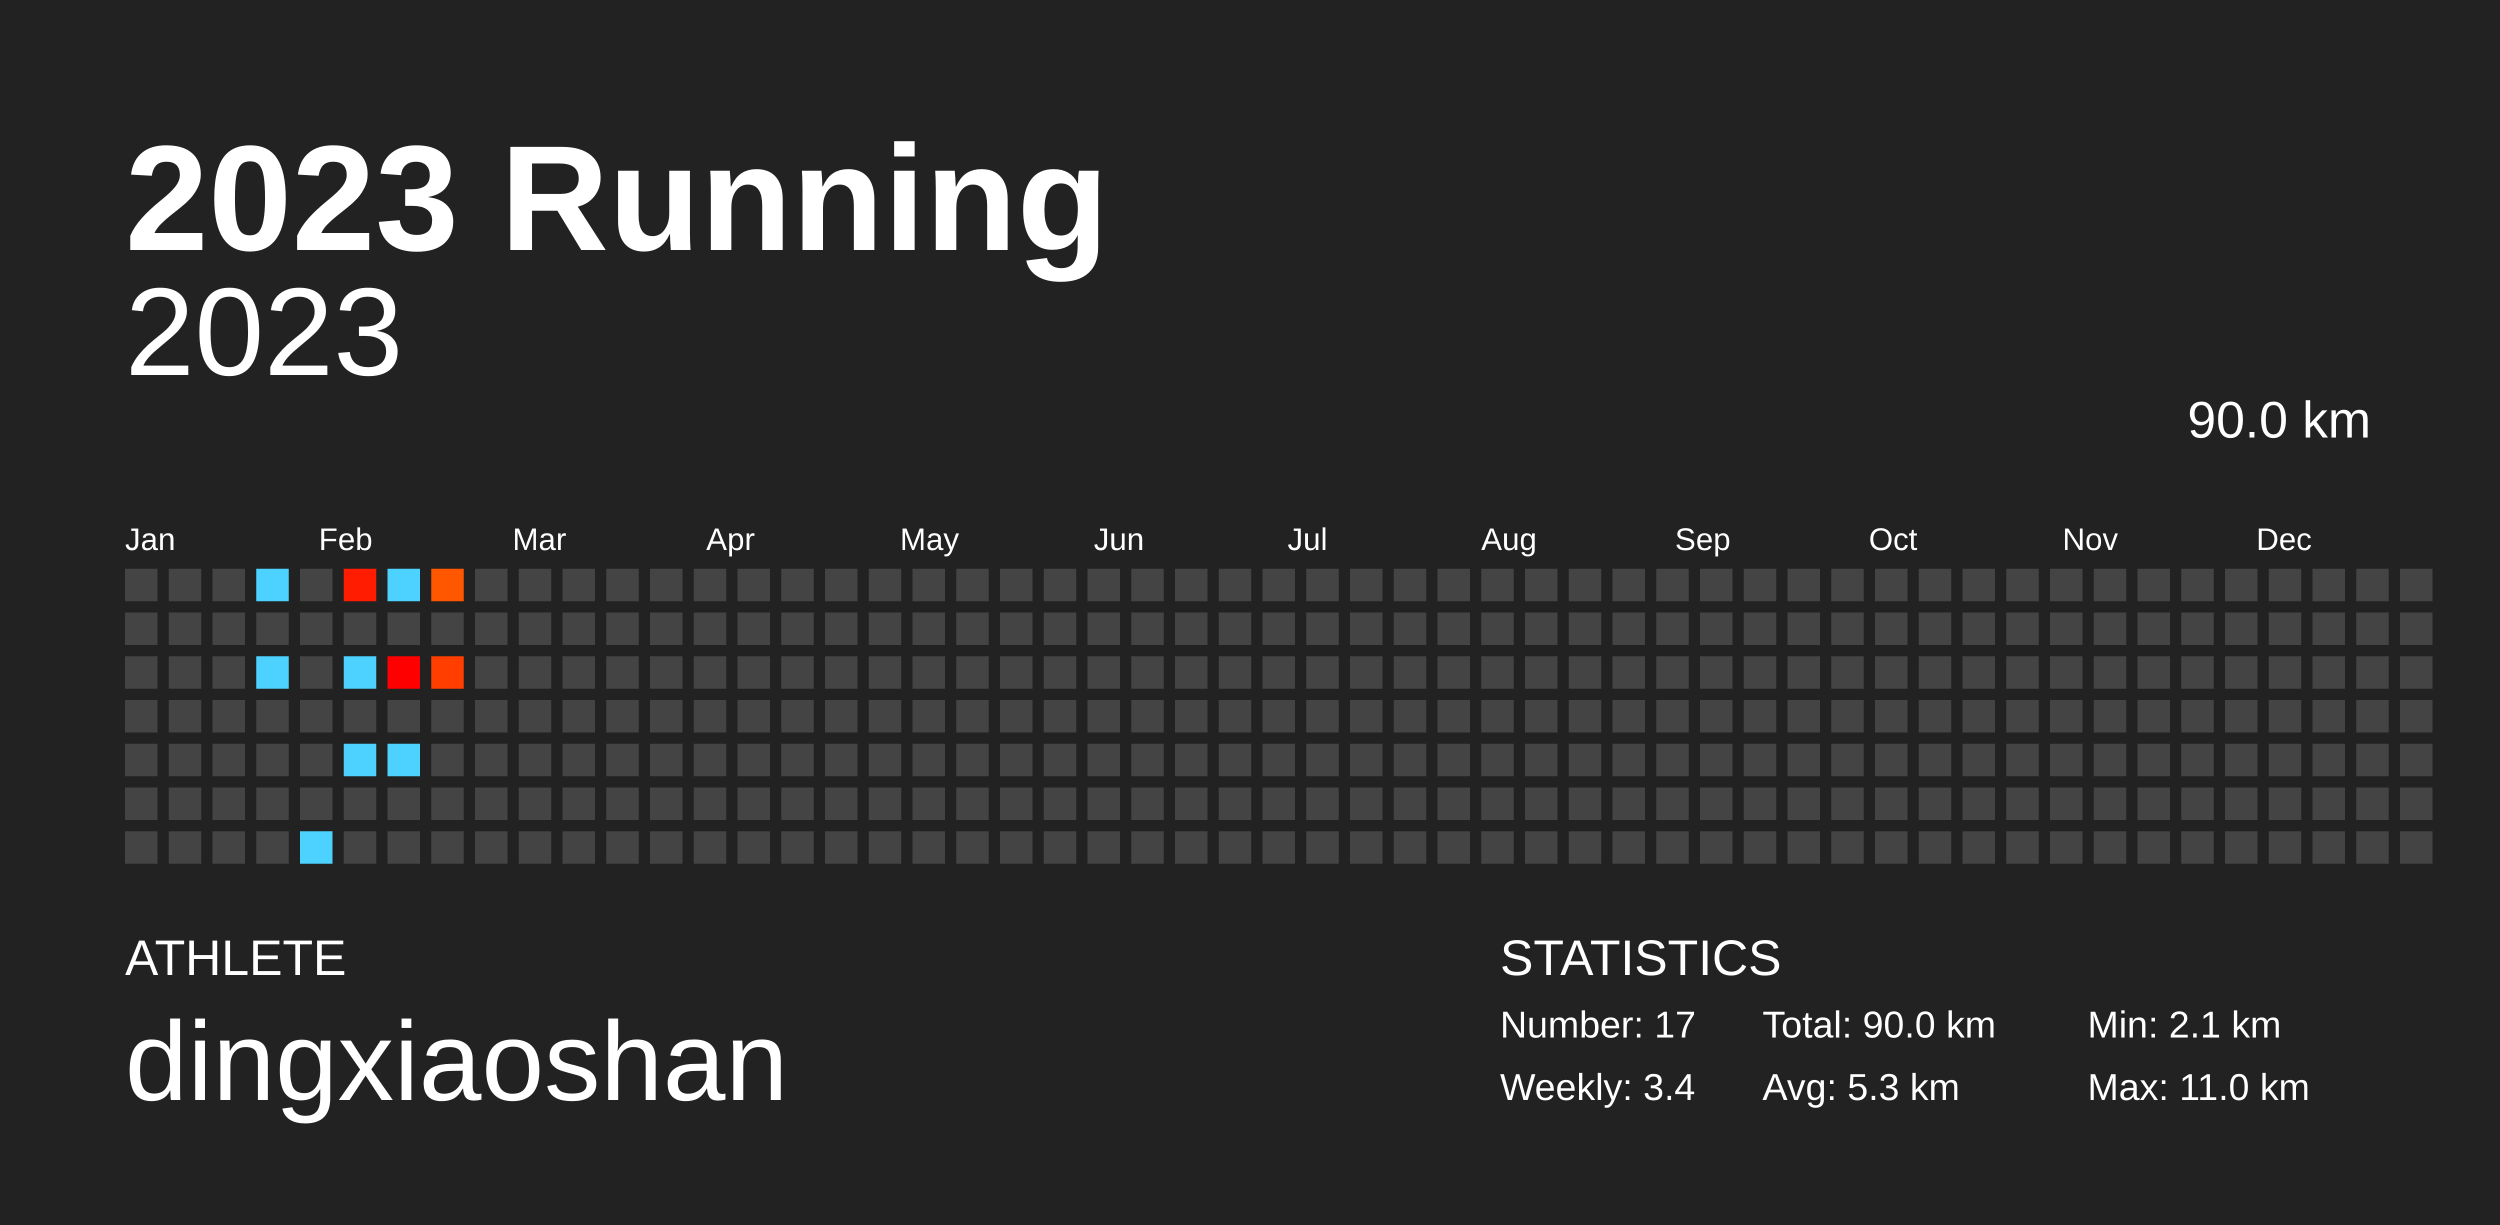
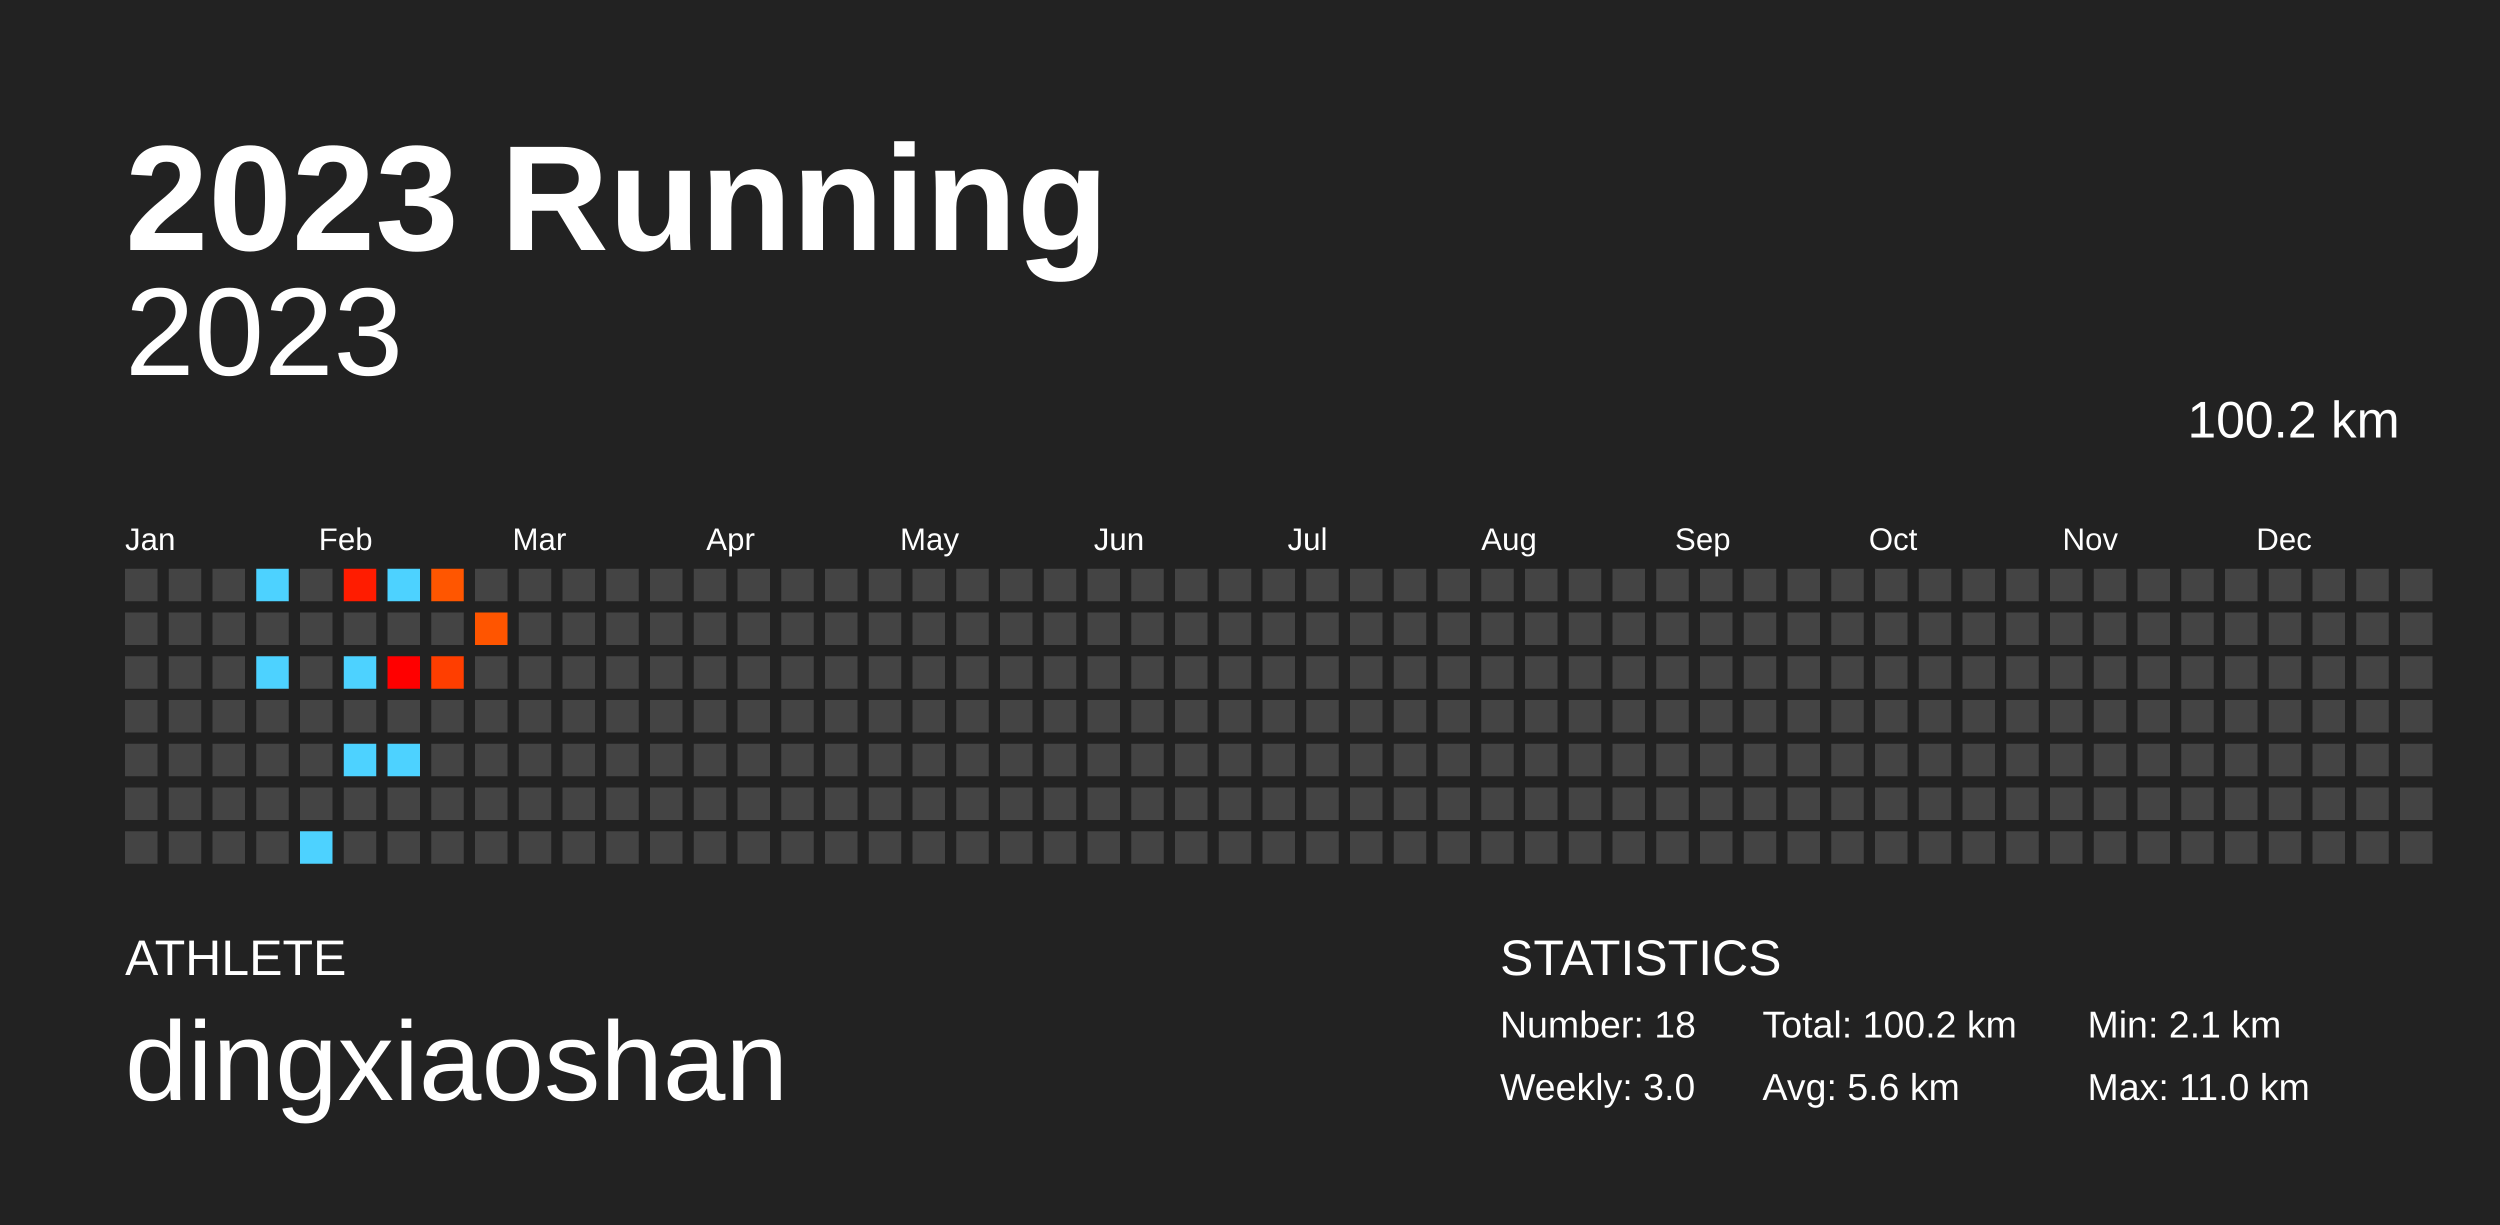
<svg xmlns="http://www.w3.org/2000/svg" baseProfile="full" height="98mm" version="1.1" viewBox="0,0,200,98" width="200mm">
  <defs />
  <rect fill="#222222" height="98" width="200" x="0" y="0" />
  <text fill="#FFFFFF" style="font-size:12px; font-family:Arial; font-weight:bold;" x="10" y="20">2023 Running</text>
  <text fill="#FFFFFF" style="font-size:4px; font-family:Arial" x="10" y="78">ATHLETE</text>
  <text fill="#FFFFFF" style="font-size:9px; font-family:Arial" x="10" y="88">dingxiaoshan</text>
  <text fill="#FFFFFF" style="font-size:4px; font-family:Arial" x="120" y="78">STATISTICS</text>
-   <text fill="#FFFFFF" style="font-size:3px; font-family:Arial" x="120" y="83">Number: 17</text>
-   <text fill="#FFFFFF" style="font-size:3px; font-family:Arial" x="120" y="88">Weekly: 3.4</text>
-   <text fill="#FFFFFF" style="font-size:3px; font-family:Arial" x="141" y="83">Total: 90.0 km</text>
-   <text fill="#FFFFFF" style="font-size:3px; font-family:Arial" x="141" y="88">Avg: 5.3 km</text>
+   <text fill="#FFFFFF" style="font-size:3px; font-family:Arial" x="120" y="83">Number: 18</text>
+   <text fill="#FFFFFF" style="font-size:3px; font-family:Arial" x="120" y="88">Weekly: 3.0</text>
+   <text fill="#FFFFFF" style="font-size:3px; font-family:Arial" x="141" y="83">Total: 100.2 km</text>
+   <text fill="#FFFFFF" style="font-size:3px; font-family:Arial" x="141" y="88">Avg: 5.6 km</text>
  <text fill="#FFFFFF" style="font-size:3px; font-family:Arial" x="167" y="83">Min: 2.1 km</text>
  <text fill="#FFFFFF" style="font-size:3px; font-family:Arial" x="167" y="88">Max: 11.0 km</text>
  <text alignment-baseline="hanging" fill="#FFFFFF" style="font-size:10.0px; font-family:Arial;" x="10" y="30">2023</text>
-   <text alignment-baseline="hanging" fill="#FFFFFF" style="font-size:4.125px; font-family:Arial;" x="175" y="35">90.0 km</text>
+   <text alignment-baseline="hanging" fill="#FFFFFF" style="font-size:4.125px; font-family:Arial;" x="175" y="35">100.2 km</text>
  <text fill="#FFFFFF" style="font-size:2.5px; font-family:Arial" x="10.0" y="44">Jan</text>
  <text fill="#FFFFFF" style="font-size:2.5px; font-family:Arial" x="25.5" y="44">Feb</text>
  <text fill="#FFFFFF" style="font-size:2.5px; font-family:Arial" x="41.0" y="44">Mar</text>
  <text fill="#FFFFFF" style="font-size:2.5px; font-family:Arial" x="56.5" y="44">Apr</text>
  <text fill="#FFFFFF" style="font-size:2.5px; font-family:Arial" x="72.0" y="44">May</text>
  <text fill="#FFFFFF" style="font-size:2.5px; font-family:Arial" x="87.5" y="44">Jun</text>
  <text fill="#FFFFFF" style="font-size:2.5px; font-family:Arial" x="103.0" y="44">Jul</text>
  <text fill="#FFFFFF" style="font-size:2.5px; font-family:Arial" x="118.5" y="44">Aug</text>
  <text fill="#FFFFFF" style="font-size:2.5px; font-family:Arial" x="134.0" y="44">Sep</text>
  <text fill="#FFFFFF" style="font-size:2.5px; font-family:Arial" x="149.5" y="44">Oct</text>
  <text fill="#FFFFFF" style="font-size:2.5px; font-family:Arial" x="165.0" y="44">Nov</text>
  <text fill="#FFFFFF" style="font-size:2.5px; font-family:Arial" x="180.5" y="44">Dec</text>
  <rect fill="#444444" height="2.6" width="2.6" x="10.0" y="45.5" />
  <rect fill="#444444" height="2.6" width="2.6" x="10.0" y="49.0" />
  <rect fill="#444444" height="2.6" width="2.6" x="10.0" y="52.5" />
  <rect fill="#444444" height="2.6" width="2.6" x="10.0" y="56.0" />
  <rect fill="#444444" height="2.6" width="2.6" x="10.0" y="59.5" />
  <rect fill="#444444" height="2.6" width="2.6" x="10.0" y="63.0" />
  <rect fill="#444444" height="2.6" width="2.6" x="10.0" y="66.5" />
  <rect fill="#444444" height="2.6" width="2.6" x="13.5" y="45.5" />
  <rect fill="#444444" height="2.6" width="2.6" x="13.5" y="49.0" />
  <rect fill="#444444" height="2.6" width="2.6" x="13.5" y="52.5" />
  <rect fill="#444444" height="2.6" width="2.6" x="13.5" y="56.0" />
  <rect fill="#444444" height="2.6" width="2.6" x="13.5" y="59.5" />
  <rect fill="#444444" height="2.6" width="2.6" x="13.5" y="63.0" />
  <rect fill="#444444" height="2.6" width="2.6" x="13.5" y="66.5" />
  <rect fill="#444444" height="2.6" width="2.6" x="17.0" y="45.5" />
  <rect fill="#444444" height="2.6" width="2.6" x="17.0" y="49.0" />
  <rect fill="#444444" height="2.6" width="2.6" x="17.0" y="52.5" />
  <rect fill="#444444" height="2.6" width="2.6" x="17.0" y="56.0" />
  <rect fill="#444444" height="2.6" width="2.6" x="17.0" y="59.5" />
  <rect fill="#444444" height="2.6" width="2.6" x="17.0" y="63.0" />
  <rect fill="#444444" height="2.6" width="2.6" x="17.0" y="66.5" />
  <rect fill="#4dd2ff" height="2.6" width="2.6" x="20.5" y="45.5" />
  <rect fill="#444444" height="2.6" width="2.6" x="20.5" y="49.0" />
  <rect fill="#4dd2ff" height="2.6" width="2.6" x="20.5" y="52.5" />
  <rect fill="#444444" height="2.6" width="2.6" x="20.5" y="56.0" />
  <rect fill="#444444" height="2.6" width="2.6" x="20.5" y="59.5" />
  <rect fill="#444444" height="2.6" width="2.6" x="20.5" y="63.0" />
  <rect fill="#444444" height="2.6" width="2.6" x="20.5" y="66.5" />
  <rect fill="#444444" height="2.6" width="2.6" x="24.0" y="45.5" />
  <rect fill="#444444" height="2.6" width="2.6" x="24.0" y="49.0" />
  <rect fill="#444444" height="2.6" width="2.6" x="24.0" y="52.5" />
  <rect fill="#444444" height="2.6" width="2.6" x="24.0" y="56.0" />
  <rect fill="#444444" height="2.6" width="2.6" x="24.0" y="59.5" />
  <rect fill="#444444" height="2.6" width="2.6" x="24.0" y="63.0" />
  <rect fill="#4dd2ff" height="2.6" width="2.6" x="24.0" y="66.5" />
  <rect fill="#ff1c00" height="2.6" width="2.6" x="27.5" y="45.5" />
  <rect fill="#444444" height="2.6" width="2.6" x="27.5" y="49.0" />
  <rect fill="#4dd2ff" height="2.6" width="2.6" x="27.5" y="52.5" />
  <rect fill="#444444" height="2.6" width="2.6" x="27.5" y="56.0" />
  <rect fill="#4dd2ff" height="2.6" width="2.6" x="27.5" y="59.5" />
  <rect fill="#444444" height="2.6" width="2.6" x="27.5" y="63.0" />
  <rect fill="#444444" height="2.6" width="2.6" x="27.5" y="66.5" />
  <rect fill="#4dd2ff" height="2.6" width="2.6" x="31.0" y="45.5" />
  <rect fill="#444444" height="2.6" width="2.6" x="31.0" y="49.0" />
  <rect fill="#ff0000" height="2.6" width="2.6" x="31.0" y="52.5" />
  <rect fill="#444444" height="2.6" width="2.6" x="31.0" y="56.0" />
  <rect fill="#4dd2ff" height="2.6" width="2.6" x="31.0" y="59.5" />
  <rect fill="#444444" height="2.6" width="2.6" x="31.0" y="63.0" />
  <rect fill="#444444" height="2.6" width="2.6" x="31.0" y="66.5" />
  <rect fill="#ff5600" height="2.6" width="2.6" x="34.5" y="45.5" />
  <rect fill="#444444" height="2.6" width="2.6" x="34.5" y="49.0" />
  <rect fill="#ff3e00" height="2.6" width="2.6" x="34.5" y="52.5" />
  <rect fill="#444444" height="2.6" width="2.6" x="34.5" y="56.0" />
  <rect fill="#444444" height="2.6" width="2.6" x="34.5" y="59.5" />
  <rect fill="#444444" height="2.6" width="2.6" x="34.5" y="63.0" />
  <rect fill="#444444" height="2.6" width="2.6" x="34.5" y="66.5" />
  <rect fill="#444444" height="2.6" width="2.6" x="38.0" y="45.5" />
-   <rect fill="#444444" height="2.6" width="2.6" x="38.0" y="49.0" />
+   <rect fill="#ff5500" height="2.6" width="2.6" x="38.0" y="49.0" />
  <rect fill="#444444" height="2.6" width="2.6" x="38.0" y="52.5" />
  <rect fill="#444444" height="2.6" width="2.6" x="38.0" y="56.0" />
  <rect fill="#444444" height="2.6" width="2.6" x="38.0" y="59.5" />
  <rect fill="#444444" height="2.6" width="2.6" x="38.0" y="63.0" />
  <rect fill="#444444" height="2.6" width="2.6" x="38.0" y="66.5" />
  <rect fill="#444444" height="2.6" width="2.6" x="41.5" y="45.5" />
  <rect fill="#444444" height="2.6" width="2.6" x="41.5" y="49.0" />
  <rect fill="#444444" height="2.6" width="2.6" x="41.5" y="52.5" />
  <rect fill="#444444" height="2.6" width="2.6" x="41.5" y="56.0" />
  <rect fill="#444444" height="2.6" width="2.6" x="41.5" y="59.5" />
  <rect fill="#444444" height="2.6" width="2.6" x="41.5" y="63.0" />
  <rect fill="#444444" height="2.6" width="2.6" x="41.5" y="66.5" />
  <rect fill="#444444" height="2.6" width="2.6" x="45.0" y="45.5" />
  <rect fill="#444444" height="2.6" width="2.6" x="45.0" y="49.0" />
  <rect fill="#444444" height="2.6" width="2.6" x="45.0" y="52.5" />
  <rect fill="#444444" height="2.6" width="2.6" x="45.0" y="56.0" />
  <rect fill="#444444" height="2.6" width="2.6" x="45.0" y="59.5" />
  <rect fill="#444444" height="2.6" width="2.6" x="45.0" y="63.0" />
  <rect fill="#444444" height="2.6" width="2.6" x="45.0" y="66.5" />
  <rect fill="#444444" height="2.6" width="2.6" x="48.5" y="45.5" />
  <rect fill="#444444" height="2.6" width="2.6" x="48.5" y="49.0" />
  <rect fill="#444444" height="2.6" width="2.6" x="48.5" y="52.5" />
  <rect fill="#444444" height="2.6" width="2.6" x="48.5" y="56.0" />
  <rect fill="#444444" height="2.6" width="2.6" x="48.5" y="59.5" />
  <rect fill="#444444" height="2.6" width="2.6" x="48.5" y="63.0" />
  <rect fill="#444444" height="2.6" width="2.6" x="48.5" y="66.5" />
  <rect fill="#444444" height="2.6" width="2.6" x="52.0" y="45.5" />
  <rect fill="#444444" height="2.6" width="2.6" x="52.0" y="49.0" />
  <rect fill="#444444" height="2.6" width="2.6" x="52.0" y="52.5" />
  <rect fill="#444444" height="2.6" width="2.6" x="52.0" y="56.0" />
  <rect fill="#444444" height="2.6" width="2.6" x="52.0" y="59.5" />
  <rect fill="#444444" height="2.6" width="2.6" x="52.0" y="63.0" />
  <rect fill="#444444" height="2.6" width="2.6" x="52.0" y="66.5" />
  <rect fill="#444444" height="2.6" width="2.6" x="55.5" y="45.5" />
  <rect fill="#444444" height="2.6" width="2.6" x="55.5" y="49.0" />
  <rect fill="#444444" height="2.6" width="2.6" x="55.5" y="52.5" />
  <rect fill="#444444" height="2.6" width="2.6" x="55.5" y="56.0" />
  <rect fill="#444444" height="2.6" width="2.6" x="55.5" y="59.5" />
  <rect fill="#444444" height="2.6" width="2.6" x="55.5" y="63.0" />
  <rect fill="#444444" height="2.6" width="2.6" x="55.5" y="66.5" />
  <rect fill="#444444" height="2.6" width="2.6" x="59.0" y="45.5" />
  <rect fill="#444444" height="2.6" width="2.6" x="59.0" y="49.0" />
  <rect fill="#444444" height="2.6" width="2.6" x="59.0" y="52.5" />
  <rect fill="#444444" height="2.6" width="2.6" x="59.0" y="56.0" />
  <rect fill="#444444" height="2.6" width="2.6" x="59.0" y="59.5" />
  <rect fill="#444444" height="2.6" width="2.6" x="59.0" y="63.0" />
  <rect fill="#444444" height="2.6" width="2.6" x="59.0" y="66.5" />
  <rect fill="#444444" height="2.6" width="2.6" x="62.5" y="45.5" />
  <rect fill="#444444" height="2.6" width="2.6" x="62.5" y="49.0" />
  <rect fill="#444444" height="2.6" width="2.6" x="62.5" y="52.5" />
  <rect fill="#444444" height="2.6" width="2.6" x="62.5" y="56.0" />
  <rect fill="#444444" height="2.6" width="2.6" x="62.5" y="59.5" />
  <rect fill="#444444" height="2.6" width="2.6" x="62.5" y="63.0" />
  <rect fill="#444444" height="2.6" width="2.6" x="62.5" y="66.5" />
  <rect fill="#444444" height="2.6" width="2.6" x="66.0" y="45.5" />
  <rect fill="#444444" height="2.6" width="2.6" x="66.0" y="49.0" />
  <rect fill="#444444" height="2.6" width="2.6" x="66.0" y="52.5" />
  <rect fill="#444444" height="2.6" width="2.6" x="66.0" y="56.0" />
  <rect fill="#444444" height="2.6" width="2.6" x="66.0" y="59.5" />
  <rect fill="#444444" height="2.6" width="2.6" x="66.0" y="63.0" />
  <rect fill="#444444" height="2.6" width="2.6" x="66.0" y="66.5" />
  <rect fill="#444444" height="2.6" width="2.6" x="69.5" y="45.5" />
  <rect fill="#444444" height="2.6" width="2.6" x="69.5" y="49.0" />
  <rect fill="#444444" height="2.6" width="2.6" x="69.5" y="52.5" />
  <rect fill="#444444" height="2.6" width="2.6" x="69.5" y="56.0" />
  <rect fill="#444444" height="2.6" width="2.6" x="69.5" y="59.5" />
  <rect fill="#444444" height="2.6" width="2.6" x="69.5" y="63.0" />
  <rect fill="#444444" height="2.6" width="2.6" x="69.5" y="66.5" />
  <rect fill="#444444" height="2.6" width="2.6" x="73.0" y="45.5" />
  <rect fill="#444444" height="2.6" width="2.6" x="73.0" y="49.0" />
  <rect fill="#444444" height="2.6" width="2.6" x="73.0" y="52.5" />
  <rect fill="#444444" height="2.6" width="2.6" x="73.0" y="56.0" />
  <rect fill="#444444" height="2.6" width="2.6" x="73.0" y="59.5" />
  <rect fill="#444444" height="2.6" width="2.6" x="73.0" y="63.0" />
  <rect fill="#444444" height="2.6" width="2.6" x="73.0" y="66.5" />
  <rect fill="#444444" height="2.6" width="2.6" x="76.5" y="45.5" />
  <rect fill="#444444" height="2.6" width="2.6" x="76.5" y="49.0" />
  <rect fill="#444444" height="2.6" width="2.6" x="76.5" y="52.5" />
  <rect fill="#444444" height="2.6" width="2.6" x="76.5" y="56.0" />
  <rect fill="#444444" height="2.6" width="2.6" x="76.5" y="59.5" />
  <rect fill="#444444" height="2.6" width="2.6" x="76.5" y="63.0" />
  <rect fill="#444444" height="2.6" width="2.6" x="76.5" y="66.5" />
  <rect fill="#444444" height="2.6" width="2.6" x="80.0" y="45.5" />
  <rect fill="#444444" height="2.6" width="2.6" x="80.0" y="49.0" />
  <rect fill="#444444" height="2.6" width="2.6" x="80.0" y="52.5" />
  <rect fill="#444444" height="2.6" width="2.6" x="80.0" y="56.0" />
  <rect fill="#444444" height="2.6" width="2.6" x="80.0" y="59.5" />
  <rect fill="#444444" height="2.6" width="2.6" x="80.0" y="63.0" />
  <rect fill="#444444" height="2.6" width="2.6" x="80.0" y="66.5" />
  <rect fill="#444444" height="2.6" width="2.6" x="83.5" y="45.5" />
  <rect fill="#444444" height="2.6" width="2.6" x="83.5" y="49.0" />
  <rect fill="#444444" height="2.6" width="2.6" x="83.5" y="52.5" />
  <rect fill="#444444" height="2.6" width="2.6" x="83.5" y="56.0" />
  <rect fill="#444444" height="2.6" width="2.6" x="83.5" y="59.5" />
  <rect fill="#444444" height="2.6" width="2.6" x="83.5" y="63.0" />
  <rect fill="#444444" height="2.6" width="2.6" x="83.5" y="66.5" />
  <rect fill="#444444" height="2.6" width="2.6" x="87.0" y="45.5" />
  <rect fill="#444444" height="2.6" width="2.6" x="87.0" y="49.0" />
  <rect fill="#444444" height="2.6" width="2.6" x="87.0" y="52.5" />
  <rect fill="#444444" height="2.6" width="2.6" x="87.0" y="56.0" />
  <rect fill="#444444" height="2.6" width="2.6" x="87.0" y="59.5" />
  <rect fill="#444444" height="2.6" width="2.6" x="87.0" y="63.0" />
  <rect fill="#444444" height="2.6" width="2.6" x="87.0" y="66.5" />
  <rect fill="#444444" height="2.6" width="2.6" x="90.5" y="45.5" />
  <rect fill="#444444" height="2.6" width="2.6" x="90.5" y="49.0" />
  <rect fill="#444444" height="2.6" width="2.6" x="90.5" y="52.5" />
  <rect fill="#444444" height="2.6" width="2.6" x="90.5" y="56.0" />
  <rect fill="#444444" height="2.6" width="2.6" x="90.5" y="59.5" />
  <rect fill="#444444" height="2.6" width="2.6" x="90.5" y="63.0" />
  <rect fill="#444444" height="2.6" width="2.6" x="90.5" y="66.5" />
  <rect fill="#444444" height="2.6" width="2.6" x="94.0" y="45.5" />
  <rect fill="#444444" height="2.6" width="2.6" x="94.0" y="49.0" />
  <rect fill="#444444" height="2.6" width="2.6" x="94.0" y="52.5" />
  <rect fill="#444444" height="2.6" width="2.6" x="94.0" y="56.0" />
  <rect fill="#444444" height="2.6" width="2.6" x="94.0" y="59.5" />
  <rect fill="#444444" height="2.6" width="2.6" x="94.0" y="63.0" />
  <rect fill="#444444" height="2.6" width="2.6" x="94.0" y="66.5" />
  <rect fill="#444444" height="2.6" width="2.6" x="97.5" y="45.5" />
  <rect fill="#444444" height="2.6" width="2.6" x="97.5" y="49.0" />
  <rect fill="#444444" height="2.6" width="2.6" x="97.5" y="52.5" />
  <rect fill="#444444" height="2.6" width="2.6" x="97.5" y="56.0" />
  <rect fill="#444444" height="2.6" width="2.6" x="97.5" y="59.5" />
  <rect fill="#444444" height="2.6" width="2.6" x="97.5" y="63.0" />
  <rect fill="#444444" height="2.6" width="2.6" x="97.5" y="66.5" />
  <rect fill="#444444" height="2.6" width="2.6" x="101.0" y="45.5" />
  <rect fill="#444444" height="2.6" width="2.6" x="101.0" y="49.0" />
  <rect fill="#444444" height="2.6" width="2.6" x="101.0" y="52.5" />
  <rect fill="#444444" height="2.6" width="2.6" x="101.0" y="56.0" />
  <rect fill="#444444" height="2.6" width="2.6" x="101.0" y="59.5" />
  <rect fill="#444444" height="2.6" width="2.6" x="101.0" y="63.0" />
  <rect fill="#444444" height="2.6" width="2.6" x="101.0" y="66.5" />
  <rect fill="#444444" height="2.6" width="2.6" x="104.5" y="45.5" />
  <rect fill="#444444" height="2.6" width="2.6" x="104.5" y="49.0" />
  <rect fill="#444444" height="2.6" width="2.6" x="104.5" y="52.5" />
  <rect fill="#444444" height="2.6" width="2.6" x="104.5" y="56.0" />
  <rect fill="#444444" height="2.6" width="2.6" x="104.5" y="59.5" />
  <rect fill="#444444" height="2.6" width="2.6" x="104.5" y="63.0" />
  <rect fill="#444444" height="2.6" width="2.6" x="104.5" y="66.5" />
  <rect fill="#444444" height="2.6" width="2.6" x="108.0" y="45.5" />
  <rect fill="#444444" height="2.6" width="2.6" x="108.0" y="49.0" />
  <rect fill="#444444" height="2.6" width="2.6" x="108.0" y="52.5" />
  <rect fill="#444444" height="2.6" width="2.6" x="108.0" y="56.0" />
  <rect fill="#444444" height="2.6" width="2.6" x="108.0" y="59.5" />
  <rect fill="#444444" height="2.6" width="2.6" x="108.0" y="63.0" />
  <rect fill="#444444" height="2.6" width="2.6" x="108.0" y="66.5" />
  <rect fill="#444444" height="2.6" width="2.6" x="111.5" y="45.5" />
  <rect fill="#444444" height="2.6" width="2.6" x="111.5" y="49.0" />
  <rect fill="#444444" height="2.6" width="2.6" x="111.5" y="52.5" />
  <rect fill="#444444" height="2.6" width="2.6" x="111.5" y="56.0" />
  <rect fill="#444444" height="2.6" width="2.6" x="111.5" y="59.5" />
  <rect fill="#444444" height="2.6" width="2.6" x="111.5" y="63.0" />
  <rect fill="#444444" height="2.6" width="2.6" x="111.5" y="66.5" />
  <rect fill="#444444" height="2.6" width="2.6" x="115.0" y="45.5" />
  <rect fill="#444444" height="2.6" width="2.6" x="115.0" y="49.0" />
  <rect fill="#444444" height="2.6" width="2.6" x="115.0" y="52.5" />
  <rect fill="#444444" height="2.6" width="2.6" x="115.0" y="56.0" />
  <rect fill="#444444" height="2.6" width="2.6" x="115.0" y="59.5" />
  <rect fill="#444444" height="2.6" width="2.6" x="115.0" y="63.0" />
  <rect fill="#444444" height="2.6" width="2.6" x="115.0" y="66.5" />
  <rect fill="#444444" height="2.6" width="2.6" x="118.5" y="45.5" />
  <rect fill="#444444" height="2.6" width="2.6" x="118.5" y="49.0" />
  <rect fill="#444444" height="2.6" width="2.6" x="118.5" y="52.5" />
  <rect fill="#444444" height="2.6" width="2.6" x="118.5" y="56.0" />
  <rect fill="#444444" height="2.6" width="2.6" x="118.5" y="59.5" />
  <rect fill="#444444" height="2.6" width="2.6" x="118.5" y="63.0" />
  <rect fill="#444444" height="2.6" width="2.6" x="118.5" y="66.5" />
  <rect fill="#444444" height="2.6" width="2.6" x="122.0" y="45.5" />
  <rect fill="#444444" height="2.6" width="2.6" x="122.0" y="49.0" />
  <rect fill="#444444" height="2.6" width="2.6" x="122.0" y="52.5" />
  <rect fill="#444444" height="2.6" width="2.6" x="122.0" y="56.0" />
  <rect fill="#444444" height="2.6" width="2.6" x="122.0" y="59.5" />
  <rect fill="#444444" height="2.6" width="2.6" x="122.0" y="63.0" />
  <rect fill="#444444" height="2.6" width="2.6" x="122.0" y="66.5" />
  <rect fill="#444444" height="2.6" width="2.6" x="125.5" y="45.5" />
  <rect fill="#444444" height="2.6" width="2.6" x="125.5" y="49.0" />
  <rect fill="#444444" height="2.6" width="2.6" x="125.5" y="52.5" />
  <rect fill="#444444" height="2.6" width="2.6" x="125.5" y="56.0" />
  <rect fill="#444444" height="2.6" width="2.6" x="125.5" y="59.5" />
  <rect fill="#444444" height="2.6" width="2.6" x="125.5" y="63.0" />
  <rect fill="#444444" height="2.6" width="2.6" x="125.5" y="66.5" />
  <rect fill="#444444" height="2.6" width="2.6" x="129.0" y="45.5" />
  <rect fill="#444444" height="2.6" width="2.6" x="129.0" y="49.0" />
  <rect fill="#444444" height="2.6" width="2.6" x="129.0" y="52.5" />
  <rect fill="#444444" height="2.6" width="2.6" x="129.0" y="56.0" />
  <rect fill="#444444" height="2.6" width="2.6" x="129.0" y="59.5" />
  <rect fill="#444444" height="2.6" width="2.6" x="129.0" y="63.0" />
  <rect fill="#444444" height="2.6" width="2.6" x="129.0" y="66.5" />
  <rect fill="#444444" height="2.6" width="2.6" x="132.5" y="45.5" />
  <rect fill="#444444" height="2.6" width="2.6" x="132.5" y="49.0" />
  <rect fill="#444444" height="2.6" width="2.6" x="132.5" y="52.5" />
  <rect fill="#444444" height="2.6" width="2.6" x="132.5" y="56.0" />
  <rect fill="#444444" height="2.6" width="2.6" x="132.5" y="59.5" />
  <rect fill="#444444" height="2.6" width="2.6" x="132.5" y="63.0" />
  <rect fill="#444444" height="2.6" width="2.6" x="132.5" y="66.5" />
  <rect fill="#444444" height="2.6" width="2.6" x="136.0" y="45.5" />
  <rect fill="#444444" height="2.6" width="2.6" x="136.0" y="49.0" />
  <rect fill="#444444" height="2.6" width="2.6" x="136.0" y="52.5" />
  <rect fill="#444444" height="2.6" width="2.6" x="136.0" y="56.0" />
  <rect fill="#444444" height="2.6" width="2.6" x="136.0" y="59.5" />
  <rect fill="#444444" height="2.6" width="2.6" x="136.0" y="63.0" />
  <rect fill="#444444" height="2.6" width="2.6" x="136.0" y="66.5" />
  <rect fill="#444444" height="2.6" width="2.6" x="139.5" y="45.5" />
  <rect fill="#444444" height="2.6" width="2.6" x="139.5" y="49.0" />
  <rect fill="#444444" height="2.6" width="2.6" x="139.5" y="52.5" />
  <rect fill="#444444" height="2.6" width="2.6" x="139.5" y="56.0" />
  <rect fill="#444444" height="2.6" width="2.6" x="139.5" y="59.5" />
  <rect fill="#444444" height="2.6" width="2.6" x="139.5" y="63.0" />
  <rect fill="#444444" height="2.6" width="2.6" x="139.5" y="66.5" />
  <rect fill="#444444" height="2.6" width="2.6" x="143.0" y="45.5" />
  <rect fill="#444444" height="2.6" width="2.6" x="143.0" y="49.0" />
  <rect fill="#444444" height="2.6" width="2.6" x="143.0" y="52.5" />
  <rect fill="#444444" height="2.6" width="2.6" x="143.0" y="56.0" />
  <rect fill="#444444" height="2.6" width="2.6" x="143.0" y="59.5" />
  <rect fill="#444444" height="2.6" width="2.6" x="143.0" y="63.0" />
  <rect fill="#444444" height="2.6" width="2.6" x="143.0" y="66.5" />
  <rect fill="#444444" height="2.6" width="2.6" x="146.5" y="45.5" />
  <rect fill="#444444" height="2.6" width="2.6" x="146.5" y="49.0" />
  <rect fill="#444444" height="2.6" width="2.6" x="146.5" y="52.5" />
  <rect fill="#444444" height="2.6" width="2.6" x="146.5" y="56.0" />
  <rect fill="#444444" height="2.6" width="2.6" x="146.5" y="59.5" />
  <rect fill="#444444" height="2.6" width="2.6" x="146.5" y="63.0" />
  <rect fill="#444444" height="2.6" width="2.6" x="146.5" y="66.5" />
  <rect fill="#444444" height="2.6" width="2.6" x="150.0" y="45.5" />
  <rect fill="#444444" height="2.6" width="2.6" x="150.0" y="49.0" />
  <rect fill="#444444" height="2.6" width="2.6" x="150.0" y="52.5" />
  <rect fill="#444444" height="2.6" width="2.6" x="150.0" y="56.0" />
  <rect fill="#444444" height="2.6" width="2.6" x="150.0" y="59.5" />
  <rect fill="#444444" height="2.6" width="2.6" x="150.0" y="63.0" />
  <rect fill="#444444" height="2.6" width="2.6" x="150.0" y="66.5" />
  <rect fill="#444444" height="2.6" width="2.6" x="153.5" y="45.5" />
  <rect fill="#444444" height="2.6" width="2.6" x="153.5" y="49.0" />
  <rect fill="#444444" height="2.6" width="2.6" x="153.5" y="52.5" />
  <rect fill="#444444" height="2.6" width="2.6" x="153.5" y="56.0" />
  <rect fill="#444444" height="2.6" width="2.6" x="153.5" y="59.5" />
  <rect fill="#444444" height="2.6" width="2.6" x="153.5" y="63.0" />
  <rect fill="#444444" height="2.6" width="2.6" x="153.5" y="66.5" />
  <rect fill="#444444" height="2.6" width="2.6" x="157.0" y="45.5" />
  <rect fill="#444444" height="2.6" width="2.6" x="157.0" y="49.0" />
  <rect fill="#444444" height="2.6" width="2.6" x="157.0" y="52.5" />
  <rect fill="#444444" height="2.6" width="2.6" x="157.0" y="56.0" />
  <rect fill="#444444" height="2.6" width="2.6" x="157.0" y="59.5" />
  <rect fill="#444444" height="2.6" width="2.6" x="157.0" y="63.0" />
  <rect fill="#444444" height="2.6" width="2.6" x="157.0" y="66.5" />
  <rect fill="#444444" height="2.6" width="2.6" x="160.5" y="45.5" />
  <rect fill="#444444" height="2.6" width="2.6" x="160.5" y="49.0" />
  <rect fill="#444444" height="2.6" width="2.6" x="160.5" y="52.5" />
  <rect fill="#444444" height="2.6" width="2.6" x="160.5" y="56.0" />
  <rect fill="#444444" height="2.6" width="2.6" x="160.5" y="59.5" />
  <rect fill="#444444" height="2.6" width="2.6" x="160.5" y="63.0" />
  <rect fill="#444444" height="2.6" width="2.6" x="160.5" y="66.5" />
  <rect fill="#444444" height="2.6" width="2.6" x="164.0" y="45.5" />
  <rect fill="#444444" height="2.6" width="2.6" x="164.0" y="49.0" />
  <rect fill="#444444" height="2.6" width="2.6" x="164.0" y="52.5" />
  <rect fill="#444444" height="2.6" width="2.6" x="164.0" y="56.0" />
  <rect fill="#444444" height="2.6" width="2.6" x="164.0" y="59.5" />
  <rect fill="#444444" height="2.6" width="2.6" x="164.0" y="63.0" />
  <rect fill="#444444" height="2.6" width="2.6" x="164.0" y="66.5" />
  <rect fill="#444444" height="2.6" width="2.6" x="167.5" y="45.5" />
  <rect fill="#444444" height="2.6" width="2.6" x="167.5" y="49.0" />
  <rect fill="#444444" height="2.6" width="2.6" x="167.5" y="52.5" />
  <rect fill="#444444" height="2.6" width="2.6" x="167.5" y="56.0" />
  <rect fill="#444444" height="2.6" width="2.6" x="167.5" y="59.5" />
  <rect fill="#444444" height="2.6" width="2.6" x="167.5" y="63.0" />
  <rect fill="#444444" height="2.6" width="2.6" x="167.5" y="66.5" />
  <rect fill="#444444" height="2.6" width="2.6" x="171.0" y="45.5" />
  <rect fill="#444444" height="2.6" width="2.6" x="171.0" y="49.0" />
  <rect fill="#444444" height="2.6" width="2.6" x="171.0" y="52.5" />
  <rect fill="#444444" height="2.6" width="2.6" x="171.0" y="56.0" />
  <rect fill="#444444" height="2.6" width="2.6" x="171.0" y="59.5" />
  <rect fill="#444444" height="2.6" width="2.6" x="171.0" y="63.0" />
  <rect fill="#444444" height="2.6" width="2.6" x="171.0" y="66.5" />
  <rect fill="#444444" height="2.6" width="2.6" x="174.5" y="45.5" />
  <rect fill="#444444" height="2.6" width="2.6" x="174.5" y="49.0" />
  <rect fill="#444444" height="2.6" width="2.6" x="174.5" y="52.5" />
  <rect fill="#444444" height="2.6" width="2.6" x="174.5" y="56.0" />
  <rect fill="#444444" height="2.6" width="2.6" x="174.5" y="59.5" />
  <rect fill="#444444" height="2.6" width="2.6" x="174.5" y="63.0" />
  <rect fill="#444444" height="2.6" width="2.6" x="174.5" y="66.5" />
  <rect fill="#444444" height="2.6" width="2.6" x="178.0" y="45.5" />
  <rect fill="#444444" height="2.6" width="2.6" x="178.0" y="49.0" />
  <rect fill="#444444" height="2.6" width="2.6" x="178.0" y="52.5" />
  <rect fill="#444444" height="2.6" width="2.6" x="178.0" y="56.0" />
  <rect fill="#444444" height="2.6" width="2.6" x="178.0" y="59.5" />
  <rect fill="#444444" height="2.6" width="2.6" x="178.0" y="63.0" />
  <rect fill="#444444" height="2.6" width="2.6" x="178.0" y="66.5" />
  <rect fill="#444444" height="2.6" width="2.6" x="181.5" y="45.5" />
  <rect fill="#444444" height="2.6" width="2.6" x="181.5" y="49.0" />
  <rect fill="#444444" height="2.6" width="2.6" x="181.5" y="52.5" />
  <rect fill="#444444" height="2.6" width="2.6" x="181.5" y="56.0" />
  <rect fill="#444444" height="2.6" width="2.6" x="181.5" y="59.5" />
  <rect fill="#444444" height="2.6" width="2.6" x="181.5" y="63.0" />
  <rect fill="#444444" height="2.6" width="2.6" x="181.5" y="66.5" />
  <rect fill="#444444" height="2.6" width="2.6" x="185.0" y="45.5" />
  <rect fill="#444444" height="2.6" width="2.6" x="185.0" y="49.0" />
  <rect fill="#444444" height="2.6" width="2.6" x="185.0" y="52.5" />
  <rect fill="#444444" height="2.6" width="2.6" x="185.0" y="56.0" />
  <rect fill="#444444" height="2.6" width="2.6" x="185.0" y="59.5" />
  <rect fill="#444444" height="2.6" width="2.6" x="185.0" y="63.0" />
  <rect fill="#444444" height="2.6" width="2.6" x="185.0" y="66.5" />
  <rect fill="#444444" height="2.6" width="2.6" x="188.5" y="45.5" />
  <rect fill="#444444" height="2.6" width="2.6" x="188.5" y="49.0" />
  <rect fill="#444444" height="2.6" width="2.6" x="188.5" y="52.5" />
  <rect fill="#444444" height="2.6" width="2.6" x="188.5" y="56.0" />
  <rect fill="#444444" height="2.6" width="2.6" x="188.5" y="59.5" />
  <rect fill="#444444" height="2.6" width="2.6" x="188.5" y="63.0" />
  <rect fill="#444444" height="2.6" width="2.6" x="188.5" y="66.5" />
  <rect fill="#444444" height="2.6" width="2.6" x="192.0" y="45.5" />
  <rect fill="#444444" height="2.6" width="2.6" x="192.0" y="49.0" />
  <rect fill="#444444" height="2.6" width="2.6" x="192.0" y="52.5" />
  <rect fill="#444444" height="2.6" width="2.6" x="192.0" y="56.0" />
  <rect fill="#444444" height="2.6" width="2.6" x="192.0" y="59.5" />
  <rect fill="#444444" height="2.6" width="2.6" x="192.0" y="63.0" />
  <rect fill="#444444" height="2.6" width="2.6" x="192.0" y="66.5" />
</svg>
